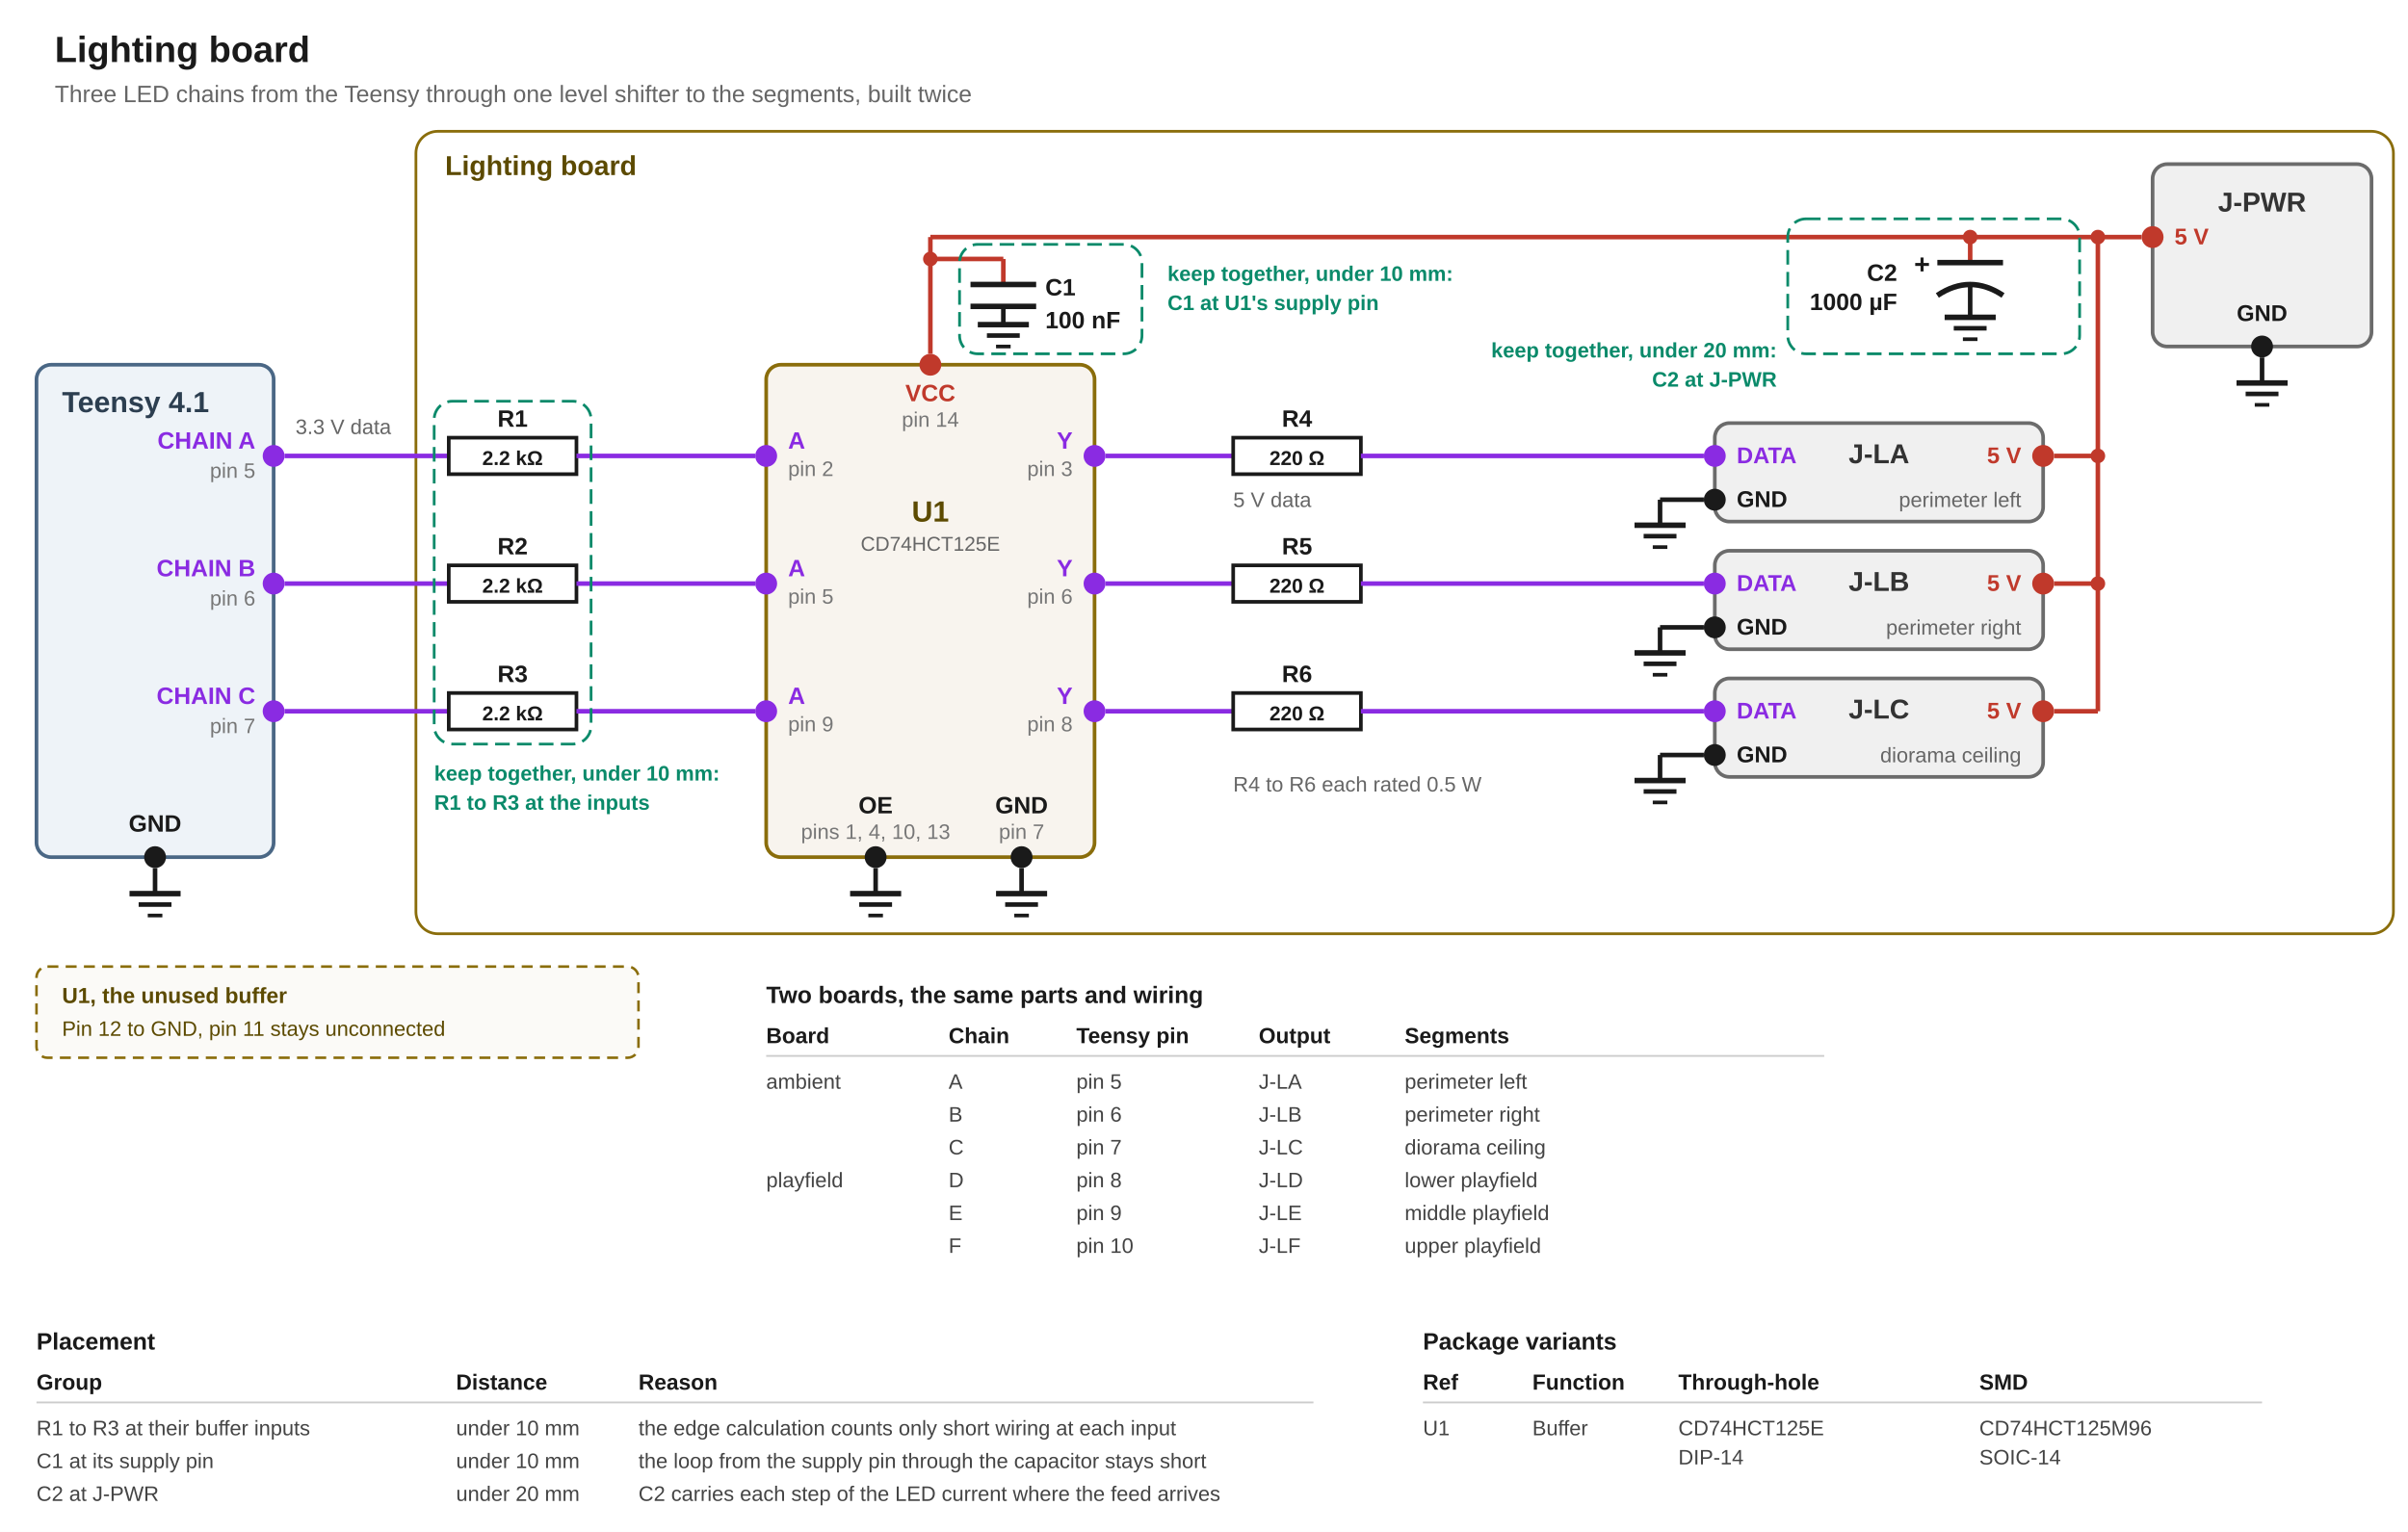
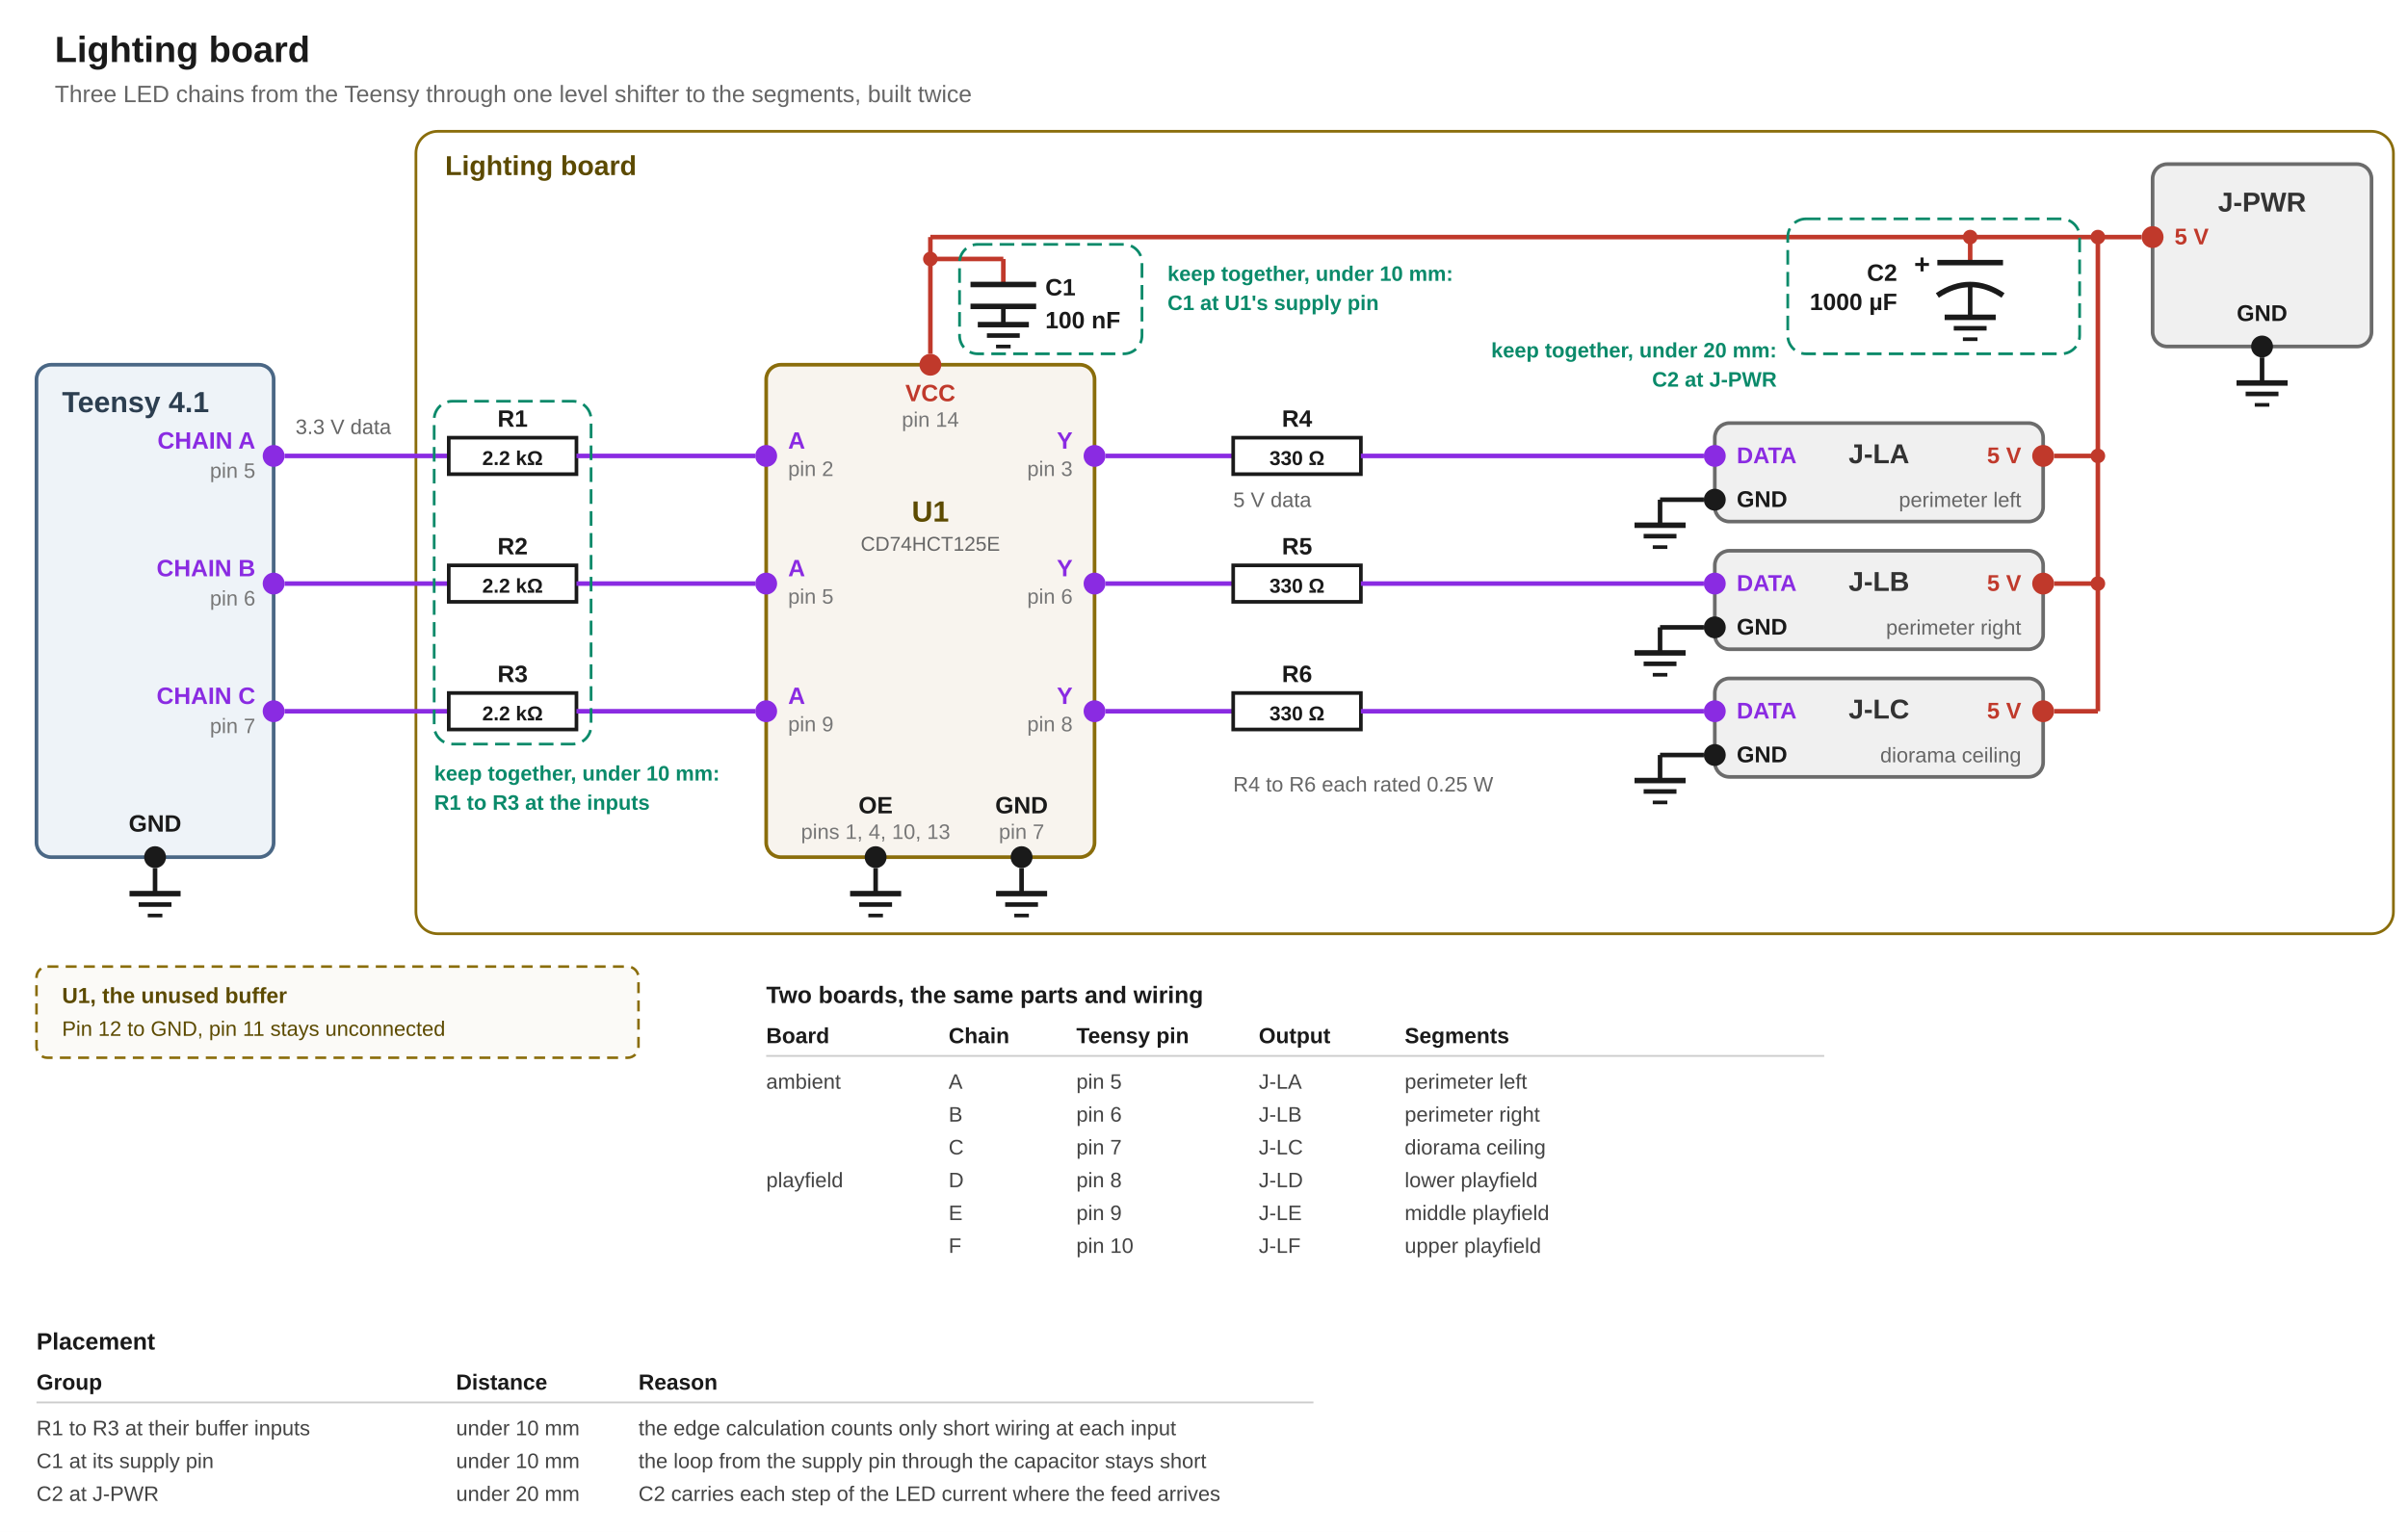
<svg xmlns="http://www.w3.org/2000/svg" viewBox="0 0 1320 840" font-family="Segoe UI, Arial, sans-serif">
  <rect x="0" y="0" width="1320" height="840" fill="#ffffff" />
  <text x="30" y="34" font-size="20" font-weight="700" fill="#1a1a1a">Lighting board</text>
  <text x="30" y="56" font-size="13" fill="#666">Three LED chains from the Teensy through one level shifter to the segments, built twice</text>
  <rect x="228" y="72" width="1084" height="440" rx="12" fill="none" stroke="#8a6d0b" stroke-width="1.5" />
  <text x="244" y="96" font-size="15" font-weight="700" fill="#5c4a00">Lighting board</text>
  <rect x="20" y="200" width="130" height="270" rx="8" fill="#eef3f8" stroke="#4a6785" stroke-width="2" />
  <text x="34" y="226" font-size="16" font-weight="700" fill="#2c3e50">Teensy 4.1</text>
  <circle cx="85" cy="470" r="6" fill="#1a1a1a" />
  <text x="85" y="456" text-anchor="middle" font-size="13" font-weight="700" fill="#1a1a1a">GND</text>
  <line x1="85" y1="476" x2="85" y2="490" stroke="#1a1a1a" stroke-width="2.5" />
  <line x1="71" y1="490" x2="99" y2="490" stroke="#1a1a1a" stroke-width="3" />
  <line x1="76" y1="496" x2="94" y2="496" stroke="#1a1a1a" stroke-width="2.5" />
  <line x1="81" y1="502" x2="89" y2="502" stroke="#1a1a1a" stroke-width="2" />
  <rect x="420" y="200" width="180" height="270" rx="8" fill="#f8f4ee" stroke="#8a6d0b" stroke-width="2" />
  <text x="510" y="286" text-anchor="middle" font-size="16" font-weight="700" fill="#5c4a00">U1</text>
  <text x="510" y="302" text-anchor="middle" font-size="11" fill="#666">CD74HCT125E</text>
  <circle cx="510" cy="200" r="6" fill="#c0392b" />
  <text x="510" y="220" text-anchor="middle" font-size="13" font-weight="700" fill="#c0392b">VCC</text>
  <text x="510" y="234" text-anchor="middle" font-size="11.5" fill="#777">pin 14</text>
  <circle cx="480" cy="470" r="6" fill="#1a1a1a" />
  <text x="480" y="446" text-anchor="middle" font-size="13" font-weight="700" fill="#1a1a1a">OE</text>
  <text x="480" y="460" text-anchor="middle" font-size="11.5" fill="#777">pins 1, 4, 10, 13</text>
  <line x1="480" y1="476" x2="480" y2="490" stroke="#1a1a1a" stroke-width="2.5" />
  <line x1="466" y1="490" x2="494" y2="490" stroke="#1a1a1a" stroke-width="3" />
  <line x1="471" y1="496" x2="489" y2="496" stroke="#1a1a1a" stroke-width="2.5" />
  <line x1="476" y1="502" x2="484" y2="502" stroke="#1a1a1a" stroke-width="2" />
  <circle cx="560" cy="470" r="6" fill="#1a1a1a" />
  <text x="560" y="446" text-anchor="middle" font-size="13" font-weight="700" fill="#1a1a1a">GND</text>
  <text x="560" y="460" text-anchor="middle" font-size="11.5" fill="#777">pin 7</text>
  <line x1="560" y1="476" x2="560" y2="490" stroke="#1a1a1a" stroke-width="2.5" />
  <line x1="546" y1="490" x2="574" y2="490" stroke="#1a1a1a" stroke-width="3" />
  <line x1="551" y1="496" x2="569" y2="496" stroke="#1a1a1a" stroke-width="2.5" />
  <line x1="556" y1="502" x2="564" y2="502" stroke="#1a1a1a" stroke-width="2" />
  <rect x="1180" y="90" width="120" height="100" rx="8" fill="#f0f0f0" stroke="#6b6b6b" stroke-width="2" />
  <text x="1240" y="116" text-anchor="middle" font-size="15" font-weight="700" fill="#333333">J-PWR</text>
  <circle cx="1180" cy="130" r="6" fill="#c0392b" />
  <text x="1192" y="134" font-size="12.5" font-weight="700" fill="#c0392b" data-fig="v_rail">5 V</text>
  <circle cx="1240" cy="190" r="6" fill="#1a1a1a" />
  <text x="1240" y="176" text-anchor="middle" font-size="12.5" font-weight="700" fill="#1a1a1a">GND</text>
  <line x1="1240" y1="196" x2="1240" y2="210" stroke="#1a1a1a" stroke-width="2.5" />
  <line x1="1226" y1="210" x2="1254" y2="210" stroke="#1a1a1a" stroke-width="3" />
  <line x1="1231" y1="216" x2="1249" y2="216" stroke="#1a1a1a" stroke-width="2.5" />
  <line x1="1236" y1="222" x2="1244" y2="222" stroke="#1a1a1a" stroke-width="2" />
  <line x1="1174" y1="130" x2="510" y2="130" stroke="#c0392b" stroke-width="2.5" />
  <line x1="510" y1="130" x2="510" y2="194" stroke="#c0392b" stroke-width="2.5" />
  <circle cx="1150" cy="130" r="4" fill="#c0392b" />
  <line x1="1150" y1="130" x2="1150" y2="390" stroke="#c0392b" stroke-width="2.5" />
  <circle cx="510" cy="142" r="4" fill="#c0392b" />
  <line x1="510" y1="142" x2="550" y2="142" stroke="#c0392b" stroke-width="2.5" />
  <line x1="550" y1="142" x2="550" y2="156" stroke="#c0392b" stroke-width="2.5" />
  <line x1="532" y1="156" x2="568" y2="156" stroke="#1a1a1a" stroke-width="3" />
  <line x1="532" y1="168" x2="568" y2="168" stroke="#1a1a1a" stroke-width="3" />
  <line x1="550" y1="168" x2="550" y2="178" stroke="#1a1a1a" stroke-width="2.5" />
  <line x1="536" y1="178" x2="564" y2="178" stroke="#1a1a1a" stroke-width="3" />
  <line x1="541" y1="184" x2="559" y2="184" stroke="#1a1a1a" stroke-width="2.5" />
  <line x1="546" y1="190" x2="554" y2="190" stroke="#1a1a1a" stroke-width="2" />
  <text x="573" y="162" font-size="13" font-weight="700" fill="#1a1a1a">C1</text>
  <text x="573" y="180" font-size="13" font-weight="700" fill="#1a1a1a" data-fig="c_bypass">100 nF</text>
  <rect x="526" y="134" width="100" height="60" rx="10" fill="none" stroke="#0a8a6a" stroke-width="1.5" stroke-dasharray="8 4" />
  <text x="640" y="154" font-size="11.5" font-weight="700" fill="#0a8a6a" data-fig="place_bypass">keep together, under 10 mm:</text>
  <text x="640" y="170" font-size="11.5" font-weight="700" fill="#0a8a6a">C1 at U1's supply pin</text>
  <circle cx="1080" cy="130" r="4" fill="#c0392b" />
  <line x1="1080" y1="130" x2="1080" y2="144" stroke="#c0392b" stroke-width="2.5" />
  <line x1="1062" y1="144" x2="1098" y2="144" stroke="#1a1a1a" stroke-width="3" />
  <path d="M 1062 162 Q 1080 150 1098 162" fill="none" stroke="#1a1a1a" stroke-width="3" />
  <text x="1058" y="150" text-anchor="end" font-size="15" font-weight="700" fill="#1a1a1a">+</text>
  <line x1="1080" y1="156" x2="1080" y2="174" stroke="#1a1a1a" stroke-width="2.5" />
  <line x1="1066" y1="174" x2="1094" y2="174" stroke="#1a1a1a" stroke-width="3" />
  <line x1="1071" y1="180" x2="1089" y2="180" stroke="#1a1a1a" stroke-width="2.5" />
  <line x1="1076" y1="186" x2="1084" y2="186" stroke="#1a1a1a" stroke-width="2" />
  <text x="1040" y="154" text-anchor="end" font-size="13" font-weight="700" fill="#1a1a1a">C2</text>
-   <text x="1040" y="170" text-anchor="end" font-size="13" font-weight="700" fill="#1a1a1a" data-fig="c_bulk">1000 µF</text>
+   <text x="1040" y="170" text-anchor="end" font-size="13" font-weight="700" fill="#1a1a1a" data-fig="c_one">1000 µF</text>
  <rect x="980" y="120" width="160" height="74" rx="10" fill="none" stroke="#0a8a6a" stroke-width="1.5" stroke-dasharray="8 4" />
  <text x="974" y="196" text-anchor="end" font-size="11.5" font-weight="700" fill="#0a8a6a" data-fig="place_bulk">keep together, under 20 mm:</text>
  <text x="974" y="212" text-anchor="end" font-size="11.5" font-weight="700" fill="#0a8a6a">C2 at J-PWR</text>
  <circle cx="150" cy="250" r="6" fill="#8a2be2" />
  <text x="140" y="246" text-anchor="end" font-size="13" font-weight="700" fill="#8a2be2">CHAIN A</text>
  <text x="140" y="262" text-anchor="end" font-size="11.5" fill="#777" data-pin="LED chain A">pin 5</text>
  <line x1="156" y1="250" x2="246" y2="250" stroke="#8a2be2" stroke-width="2.5" />
  <rect x="246" y="240" width="70" height="20" fill="#fff" stroke="#1a1a1a" stroke-width="2" />
  <text x="281" y="234" text-anchor="middle" font-size="13" font-weight="700" fill="#1a1a1a">R1</text>
  <text x="281" y="255" text-anchor="middle" font-size="11" font-weight="700" fill="#1a1a1a" data-fig="r_in">2.2 kΩ</text>
  <line x1="316" y1="250" x2="414" y2="250" stroke="#8a2be2" stroke-width="2.5" />
  <circle cx="420" cy="250" r="6" fill="#8a2be2" />
  <text x="432" y="246" font-size="13" font-weight="700" fill="#8a2be2">A</text>
  <text x="432" y="261" font-size="11.5" fill="#777">pin 2</text>
  <circle cx="600" cy="250" r="6" fill="#8a2be2" />
  <text x="588" y="246" text-anchor="end" font-size="13" font-weight="700" fill="#8a2be2">Y</text>
  <text x="588" y="261" text-anchor="end" font-size="11.5" fill="#777">pin 3</text>
  <line x1="606" y1="250" x2="676" y2="250" stroke="#8a2be2" stroke-width="2.5" />
  <rect x="676" y="240" width="70" height="20" fill="#fff" stroke="#1a1a1a" stroke-width="2" />
  <text x="711" y="234" text-anchor="middle" font-size="13" font-weight="700" fill="#1a1a1a">R4</text>
-   <text x="711" y="255" text-anchor="middle" font-size="11" font-weight="700" fill="#1a1a1a" data-fig="r_out">220 Ω</text>
+   <text x="711" y="255" text-anchor="middle" font-size="11" font-weight="700" fill="#1a1a1a" data-fig="r_out">330 Ω</text>
  <line x1="746" y1="250" x2="934" y2="250" stroke="#8a2be2" stroke-width="2.5" />
  <rect x="940" y="232" width="180" height="54" rx="8" fill="#f0f0f0" stroke="#6b6b6b" stroke-width="2" />
  <circle cx="940" cy="250" r="6" fill="#8a2be2" />
  <text x="952" y="254" font-size="12.5" font-weight="700" fill="#8a2be2">DATA</text>
  <circle cx="940" cy="274" r="6" fill="#1a1a1a" />
  <text x="952" y="278" font-size="12.5" font-weight="700" fill="#1a1a1a">GND</text>
  <text x="1030" y="254" text-anchor="middle" font-size="15" font-weight="700" fill="#333333">J-LA</text>
  <circle cx="1120" cy="250" r="6" fill="#c0392b" />
  <text x="1108" y="254" text-anchor="end" font-size="12.5" font-weight="700" fill="#c0392b" data-fig="v_rail">5 V</text>
  <line x1="1126" y1="250" x2="1150" y2="250" stroke="#c0392b" stroke-width="2.5" />
  <circle cx="1150" cy="250" r="4" fill="#c0392b" />
  <text x="1108" y="278" text-anchor="end" font-size="11.5" fill="#666">perimeter left</text>
  <line x1="934" y1="274" x2="910" y2="274" stroke="#1a1a1a" stroke-width="2.5" />
  <line x1="910" y1="274" x2="910" y2="288" stroke="#1a1a1a" stroke-width="2.5" />
  <line x1="896" y1="288" x2="924" y2="288" stroke="#1a1a1a" stroke-width="3" />
  <line x1="901" y1="294" x2="919" y2="294" stroke="#1a1a1a" stroke-width="2.5" />
  <line x1="906" y1="300" x2="914" y2="300" stroke="#1a1a1a" stroke-width="2" />
  <circle cx="150" cy="320" r="6" fill="#8a2be2" />
  <text x="140" y="316" text-anchor="end" font-size="13" font-weight="700" fill="#8a2be2">CHAIN B</text>
  <text x="140" y="332" text-anchor="end" font-size="11.5" fill="#777" data-pin="LED chain B">pin 6</text>
  <line x1="156" y1="320" x2="246" y2="320" stroke="#8a2be2" stroke-width="2.5" />
  <rect x="246" y="310" width="70" height="20" fill="#fff" stroke="#1a1a1a" stroke-width="2" />
  <text x="281" y="304" text-anchor="middle" font-size="13" font-weight="700" fill="#1a1a1a">R2</text>
  <text x="281" y="325" text-anchor="middle" font-size="11" font-weight="700" fill="#1a1a1a" data-fig="r_in">2.2 kΩ</text>
  <line x1="316" y1="320" x2="414" y2="320" stroke="#8a2be2" stroke-width="2.5" />
  <circle cx="420" cy="320" r="6" fill="#8a2be2" />
  <text x="432" y="316" font-size="13" font-weight="700" fill="#8a2be2">A</text>
  <text x="432" y="331" font-size="11.5" fill="#777">pin 5</text>
  <circle cx="600" cy="320" r="6" fill="#8a2be2" />
  <text x="588" y="316" text-anchor="end" font-size="13" font-weight="700" fill="#8a2be2">Y</text>
  <text x="588" y="331" text-anchor="end" font-size="11.5" fill="#777">pin 6</text>
  <line x1="606" y1="320" x2="676" y2="320" stroke="#8a2be2" stroke-width="2.5" />
  <rect x="676" y="310" width="70" height="20" fill="#fff" stroke="#1a1a1a" stroke-width="2" />
  <text x="711" y="304" text-anchor="middle" font-size="13" font-weight="700" fill="#1a1a1a">R5</text>
-   <text x="711" y="325" text-anchor="middle" font-size="11" font-weight="700" fill="#1a1a1a" data-fig="r_out">220 Ω</text>
+   <text x="711" y="325" text-anchor="middle" font-size="11" font-weight="700" fill="#1a1a1a" data-fig="r_out">330 Ω</text>
  <line x1="746" y1="320" x2="934" y2="320" stroke="#8a2be2" stroke-width="2.5" />
  <rect x="940" y="302" width="180" height="54" rx="8" fill="#f0f0f0" stroke="#6b6b6b" stroke-width="2" />
  <circle cx="940" cy="320" r="6" fill="#8a2be2" />
  <text x="952" y="324" font-size="12.5" font-weight="700" fill="#8a2be2">DATA</text>
  <circle cx="940" cy="344" r="6" fill="#1a1a1a" />
  <text x="952" y="348" font-size="12.5" font-weight="700" fill="#1a1a1a">GND</text>
  <text x="1030" y="324" text-anchor="middle" font-size="15" font-weight="700" fill="#333333">J-LB</text>
  <circle cx="1120" cy="320" r="6" fill="#c0392b" />
  <text x="1108" y="324" text-anchor="end" font-size="12.5" font-weight="700" fill="#c0392b" data-fig="v_rail">5 V</text>
  <line x1="1126" y1="320" x2="1150" y2="320" stroke="#c0392b" stroke-width="2.5" />
  <circle cx="1150" cy="320" r="4" fill="#c0392b" />
  <text x="1108" y="348" text-anchor="end" font-size="11.5" fill="#666">perimeter right</text>
  <line x1="934" y1="344" x2="910" y2="344" stroke="#1a1a1a" stroke-width="2.5" />
  <line x1="910" y1="344" x2="910" y2="358" stroke="#1a1a1a" stroke-width="2.5" />
  <line x1="896" y1="358" x2="924" y2="358" stroke="#1a1a1a" stroke-width="3" />
  <line x1="901" y1="364" x2="919" y2="364" stroke="#1a1a1a" stroke-width="2.5" />
  <line x1="906" y1="370" x2="914" y2="370" stroke="#1a1a1a" stroke-width="2" />
  <circle cx="150" cy="390" r="6" fill="#8a2be2" />
  <text x="140" y="386" text-anchor="end" font-size="13" font-weight="700" fill="#8a2be2">CHAIN C</text>
  <text x="140" y="402" text-anchor="end" font-size="11.5" fill="#777" data-pin="LED chain C">pin 7</text>
  <line x1="156" y1="390" x2="246" y2="390" stroke="#8a2be2" stroke-width="2.5" />
  <rect x="246" y="380" width="70" height="20" fill="#fff" stroke="#1a1a1a" stroke-width="2" />
  <text x="281" y="374" text-anchor="middle" font-size="13" font-weight="700" fill="#1a1a1a">R3</text>
  <text x="281" y="395" text-anchor="middle" font-size="11" font-weight="700" fill="#1a1a1a" data-fig="r_in">2.2 kΩ</text>
  <line x1="316" y1="390" x2="414" y2="390" stroke="#8a2be2" stroke-width="2.5" />
  <circle cx="420" cy="390" r="6" fill="#8a2be2" />
  <text x="432" y="386" font-size="13" font-weight="700" fill="#8a2be2">A</text>
  <text x="432" y="401" font-size="11.5" fill="#777">pin 9</text>
  <circle cx="600" cy="390" r="6" fill="#8a2be2" />
  <text x="588" y="386" text-anchor="end" font-size="13" font-weight="700" fill="#8a2be2">Y</text>
  <text x="588" y="401" text-anchor="end" font-size="11.5" fill="#777">pin 8</text>
  <line x1="606" y1="390" x2="676" y2="390" stroke="#8a2be2" stroke-width="2.5" />
  <rect x="676" y="380" width="70" height="20" fill="#fff" stroke="#1a1a1a" stroke-width="2" />
  <text x="711" y="374" text-anchor="middle" font-size="13" font-weight="700" fill="#1a1a1a">R6</text>
-   <text x="711" y="395" text-anchor="middle" font-size="11" font-weight="700" fill="#1a1a1a" data-fig="r_out">220 Ω</text>
+   <text x="711" y="395" text-anchor="middle" font-size="11" font-weight="700" fill="#1a1a1a" data-fig="r_out">330 Ω</text>
  <line x1="746" y1="390" x2="934" y2="390" stroke="#8a2be2" stroke-width="2.5" />
  <rect x="940" y="372" width="180" height="54" rx="8" fill="#f0f0f0" stroke="#6b6b6b" stroke-width="2" />
  <circle cx="940" cy="390" r="6" fill="#8a2be2" />
  <text x="952" y="394" font-size="12.5" font-weight="700" fill="#8a2be2">DATA</text>
  <circle cx="940" cy="414" r="6" fill="#1a1a1a" />
  <text x="952" y="418" font-size="12.5" font-weight="700" fill="#1a1a1a">GND</text>
  <text x="1030" y="394" text-anchor="middle" font-size="15" font-weight="700" fill="#333333">J-LC</text>
  <circle cx="1120" cy="390" r="6" fill="#c0392b" />
  <text x="1108" y="394" text-anchor="end" font-size="12.5" font-weight="700" fill="#c0392b" data-fig="v_rail">5 V</text>
  <line x1="1126" y1="390" x2="1150" y2="390" stroke="#c0392b" stroke-width="2.5" />
  <text x="1108" y="418" text-anchor="end" font-size="11.5" fill="#666">diorama ceiling</text>
  <line x1="934" y1="414" x2="910" y2="414" stroke="#1a1a1a" stroke-width="2.5" />
  <line x1="910" y1="414" x2="910" y2="428" stroke="#1a1a1a" stroke-width="2.5" />
  <line x1="896" y1="428" x2="924" y2="428" stroke="#1a1a1a" stroke-width="3" />
  <line x1="901" y1="434" x2="919" y2="434" stroke="#1a1a1a" stroke-width="2.5" />
  <line x1="906" y1="440" x2="914" y2="440" stroke="#1a1a1a" stroke-width="2" />
  <text x="162" y="238" font-size="11.5" fill="#666" data-fig="v_3v3">3.3 V data</text>
  <text x="676" y="278" font-size="11.5" fill="#666" data-fig="v_rail">5 V data</text>
-   <text x="676" y="434" font-size="11.5" fill="#666" data-fig="p_rating">R4 to R6 each rated 0.5 W</text>
+   <text x="676" y="434" font-size="11.5" fill="#666" data-fig="p_kit">R4 to R6 each rated 0.25 W</text>
  <rect x="238" y="220" width="86" height="188" rx="10" fill="none" stroke="#0a8a6a" stroke-width="1.5" stroke-dasharray="8 4" />
  <text x="238" y="428" font-size="11.5" font-weight="700" fill="#0a8a6a" data-fig="place_in">keep together, under 10 mm:</text>
  <text x="238" y="444" font-size="11.5" font-weight="700" fill="#0a8a6a">R1 to R3 at the inputs</text>
  <rect x="20" y="530" width="330" height="50" rx="6" fill="#fbfaf7" stroke="#8a6d0b" stroke-width="1.4" stroke-dasharray="6 4" />
  <text x="34" y="550" font-size="12" font-weight="700" fill="#5c4a00">U1, the unused buffer</text>
  <text x="34" y="568" font-size="11.5" fill="#5c4a00">Pin 12 to GND, pin 11 stays unconnected</text>
  <text x="420" y="550" font-size="13" font-weight="700" fill="#1a1a1a">Two boards, the same parts and wiring</text>
  <text x="420" y="572" font-size="12" font-weight="700" fill="#1a1a1a">Board</text>
  <text x="520" y="572" font-size="12" font-weight="700" fill="#1a1a1a">Chain</text>
  <text x="590" y="572" font-size="12" font-weight="700" fill="#1a1a1a">Teensy pin</text>
  <text x="690" y="572" font-size="12" font-weight="700" fill="#1a1a1a">Output</text>
  <text x="770" y="572" font-size="12" font-weight="700" fill="#1a1a1a">Segments</text>
  <line x1="420" y1="579" x2="1000" y2="579" stroke="#ccc" stroke-width="1" />
  <text x="420" y="597" font-size="11.5" fill="#444">ambient</text>
  <text x="520" y="597" font-size="11.5" fill="#444">A</text>
  <text x="590" y="597" font-size="11.5" fill="#444" data-pin="LED chain A">pin 5</text>
  <text x="690" y="597" font-size="11.5" fill="#444">J-LA</text>
  <text x="770" y="597" font-size="11.5" fill="#444">perimeter left</text>
  <text x="520" y="615" font-size="11.5" fill="#444">B</text>
  <text x="590" y="615" font-size="11.5" fill="#444" data-pin="LED chain B">pin 6</text>
  <text x="690" y="615" font-size="11.5" fill="#444">J-LB</text>
  <text x="770" y="615" font-size="11.5" fill="#444">perimeter right</text>
  <text x="520" y="633" font-size="11.5" fill="#444">C</text>
  <text x="590" y="633" font-size="11.5" fill="#444" data-pin="LED chain C">pin 7</text>
  <text x="690" y="633" font-size="11.5" fill="#444">J-LC</text>
  <text x="770" y="633" font-size="11.5" fill="#444">diorama ceiling</text>
  <text x="420" y="651" font-size="11.5" fill="#444">playfield</text>
  <text x="520" y="651" font-size="11.5" fill="#444">D</text>
  <text x="590" y="651" font-size="11.5" fill="#444" data-pin="LED chain D">pin 8</text>
  <text x="690" y="651" font-size="11.5" fill="#444">J-LD</text>
  <text x="770" y="651" font-size="11.5" fill="#444">lower playfield</text>
  <text x="520" y="669" font-size="11.5" fill="#444">E</text>
  <text x="590" y="669" font-size="11.5" fill="#444" data-pin="LED chain E">pin 9</text>
  <text x="690" y="669" font-size="11.5" fill="#444">J-LE</text>
  <text x="770" y="669" font-size="11.5" fill="#444">middle playfield</text>
  <text x="520" y="687" font-size="11.5" fill="#444">F</text>
  <text x="590" y="687" font-size="11.5" fill="#444" data-pin="LED chain F">pin 10</text>
  <text x="690" y="687" font-size="11.5" fill="#444">J-LF</text>
  <text x="770" y="687" font-size="11.5" fill="#444">upper playfield</text>
  <text x="20" y="740" font-size="13" font-weight="700" fill="#1a1a1a">Placement</text>
  <text x="20" y="762" font-size="12" font-weight="700" fill="#1a1a1a">Group</text>
  <text x="250" y="762" font-size="12" font-weight="700" fill="#1a1a1a">Distance</text>
  <text x="350" y="762" font-size="12" font-weight="700" fill="#1a1a1a">Reason</text>
  <line x1="20" y1="769" x2="720" y2="769" stroke="#ccc" stroke-width="1" />
  <text x="20" y="787" font-size="11.5" fill="#444">R1 to R3 at their buffer inputs</text>
  <text x="250" y="787" font-size="11.5" fill="#444" data-fig="place_in">under 10 mm</text>
  <text x="350" y="787" font-size="11.5" fill="#444">the edge calculation counts only short wiring at each input</text>
  <text x="20" y="805" font-size="11.5" fill="#444">C1 at its supply pin</text>
  <text x="250" y="805" font-size="11.5" fill="#444" data-fig="place_bypass">under 10 mm</text>
  <text x="350" y="805" font-size="11.5" fill="#444">the loop from the supply pin through the capacitor stays short</text>
  <text x="20" y="823" font-size="11.5" fill="#444">C2 at J-PWR</text>
  <text x="250" y="823" font-size="11.5" fill="#444" data-fig="place_bulk">under 20 mm</text>
  <text x="350" y="823" font-size="11.5" fill="#444">C2 carries each step of the LED current where the feed arrives</text>
-   <text x="780" y="740" font-size="13" font-weight="700" fill="#1a1a1a">Package variants</text>
-   <text x="780" y="762" font-size="12" font-weight="700" fill="#1a1a1a">Ref</text>
-   <text x="840" y="762" font-size="12" font-weight="700" fill="#1a1a1a">Function</text>
-   <text x="920" y="762" font-size="12" font-weight="700" fill="#1a1a1a">Through-hole</text>
-   <text x="1085" y="762" font-size="12" font-weight="700" fill="#1a1a1a">SMD</text>
-   <line x1="780" y1="769" x2="1240" y2="769" stroke="#ccc" stroke-width="1" />
-   <text x="780" y="787" font-size="11.5" fill="#444">U1</text>
-   <text x="840" y="787" font-size="11.5" fill="#444">Buffer</text>
-   <text x="920" y="787" font-size="11.5" fill="#444">CD74HCT125E</text>
-   <text x="920" y="803" font-size="11.5" fill="#444">DIP-14</text>
-   <text x="1085" y="787" font-size="11.5" fill="#444">CD74HCT125M96</text>
-   <text x="1085" y="803" font-size="11.5" fill="#444">SOIC-14</text>
</svg>
